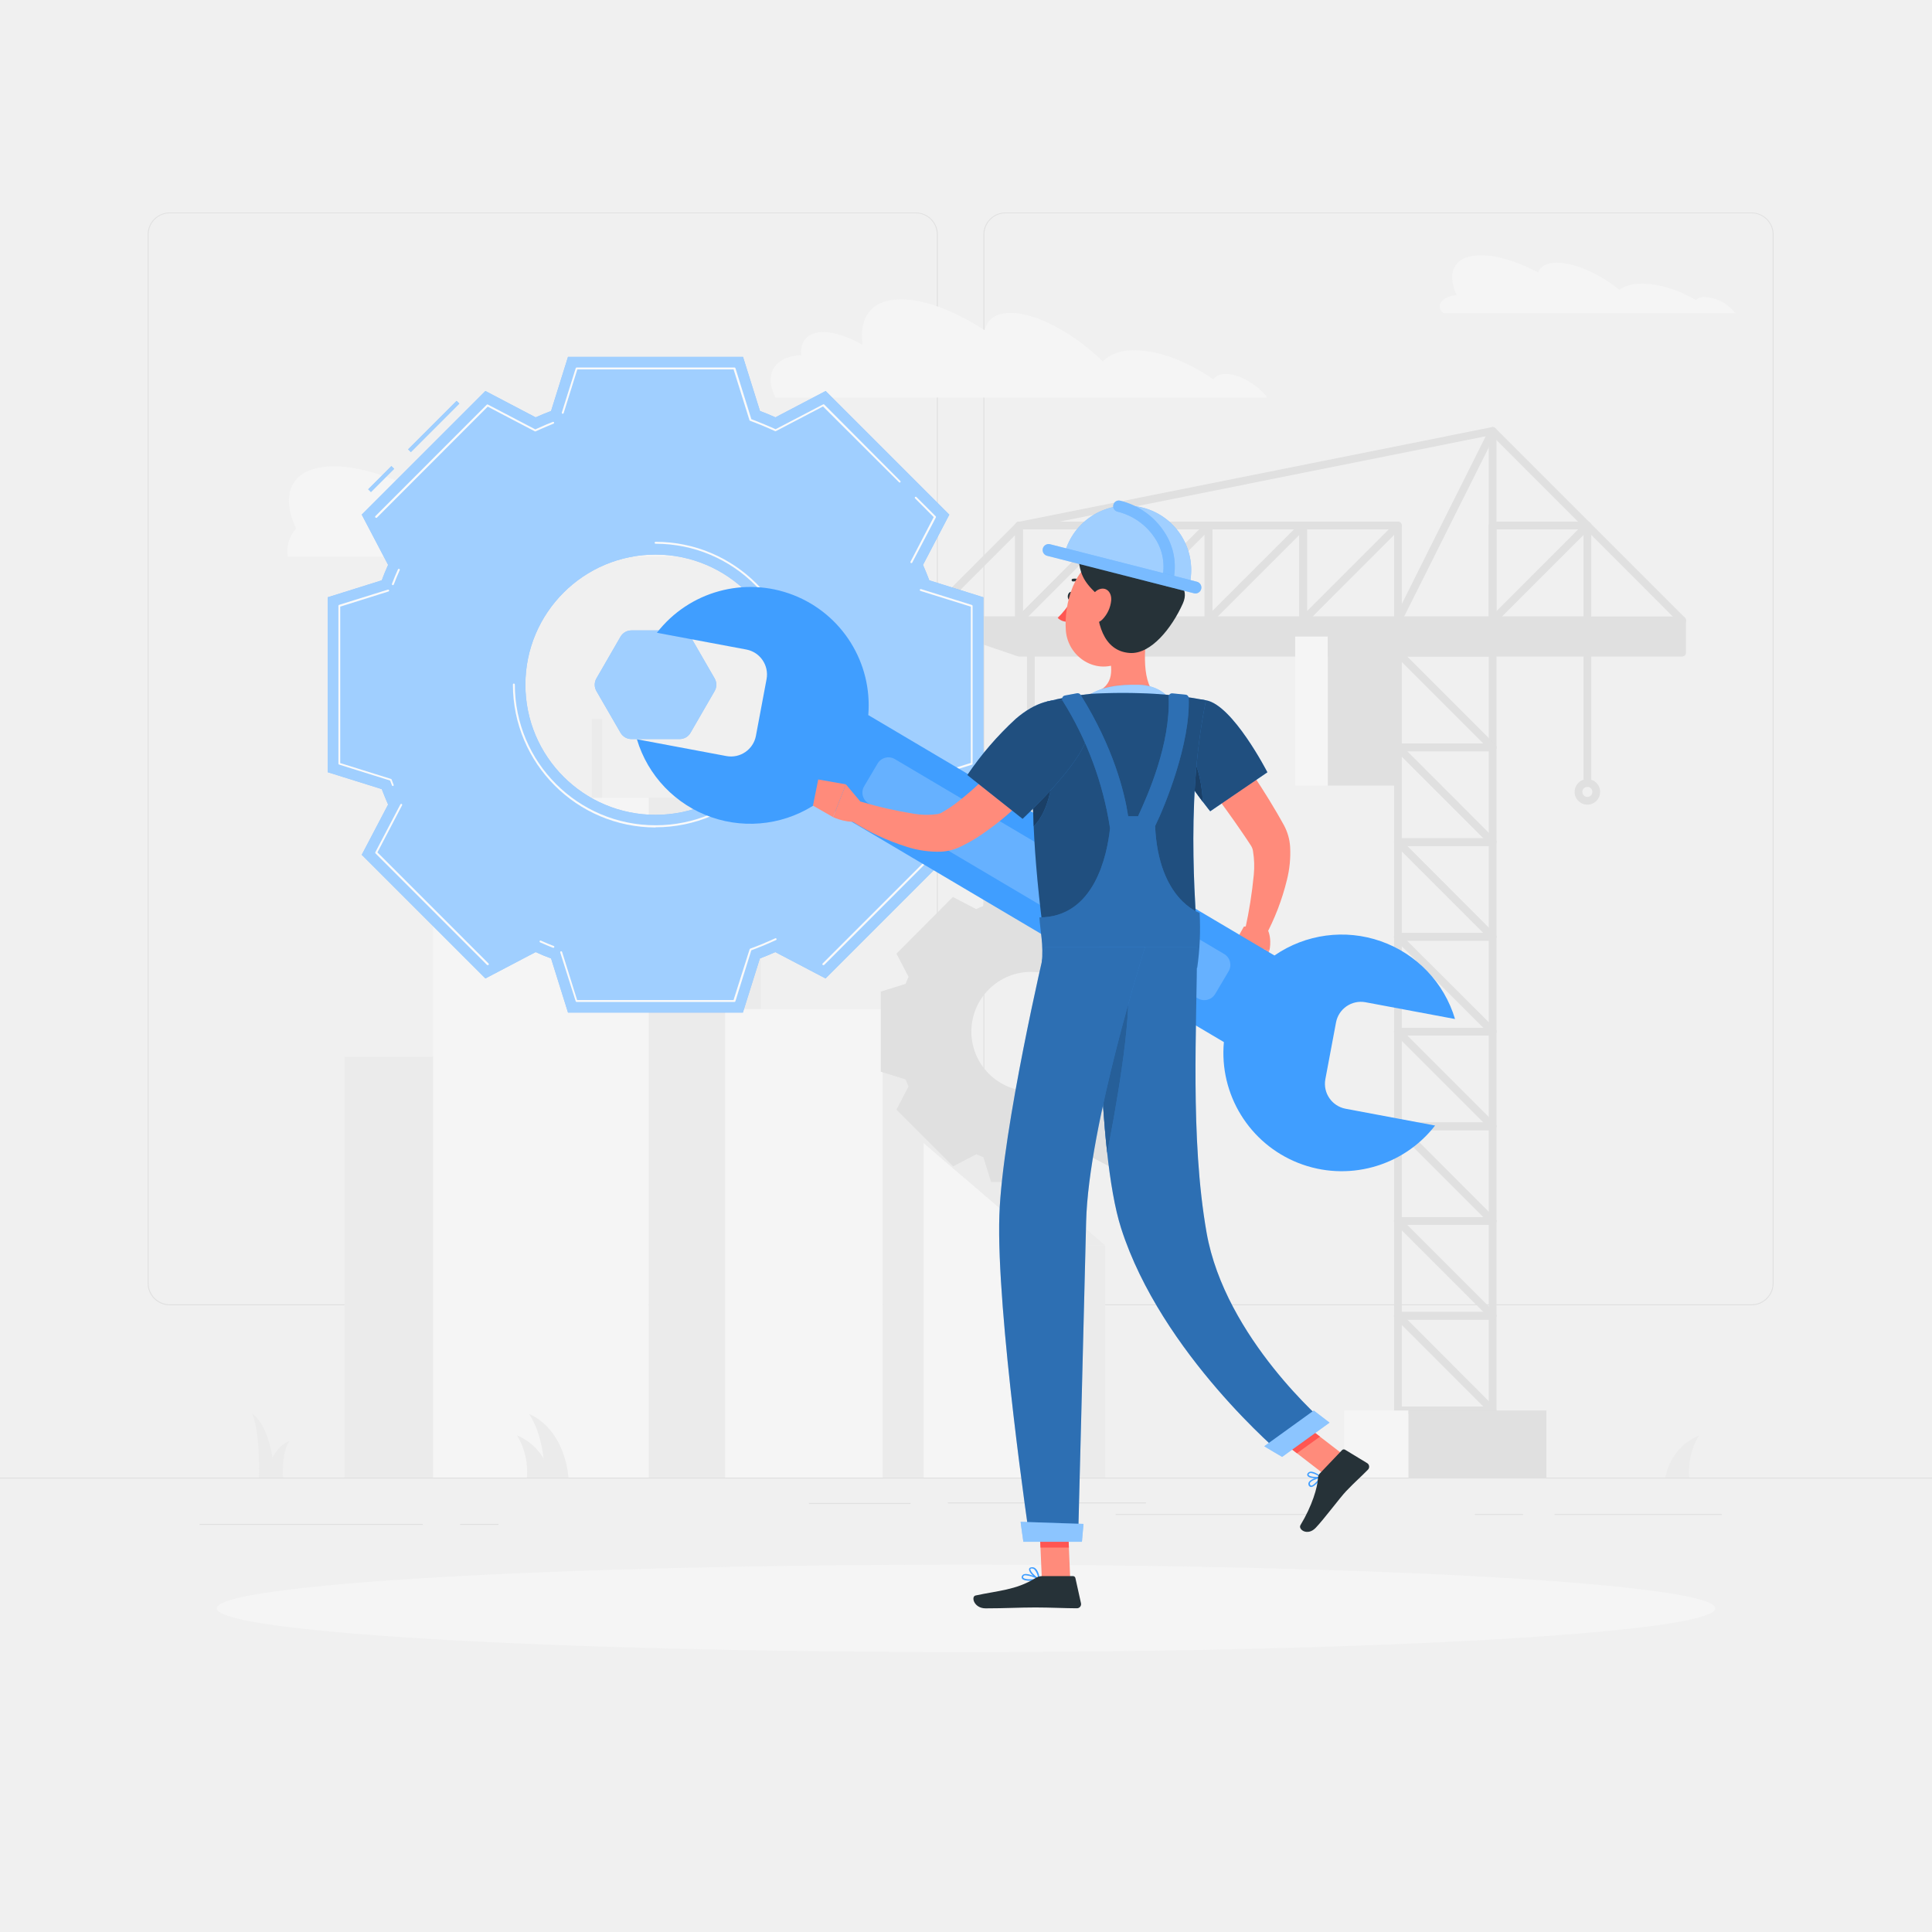
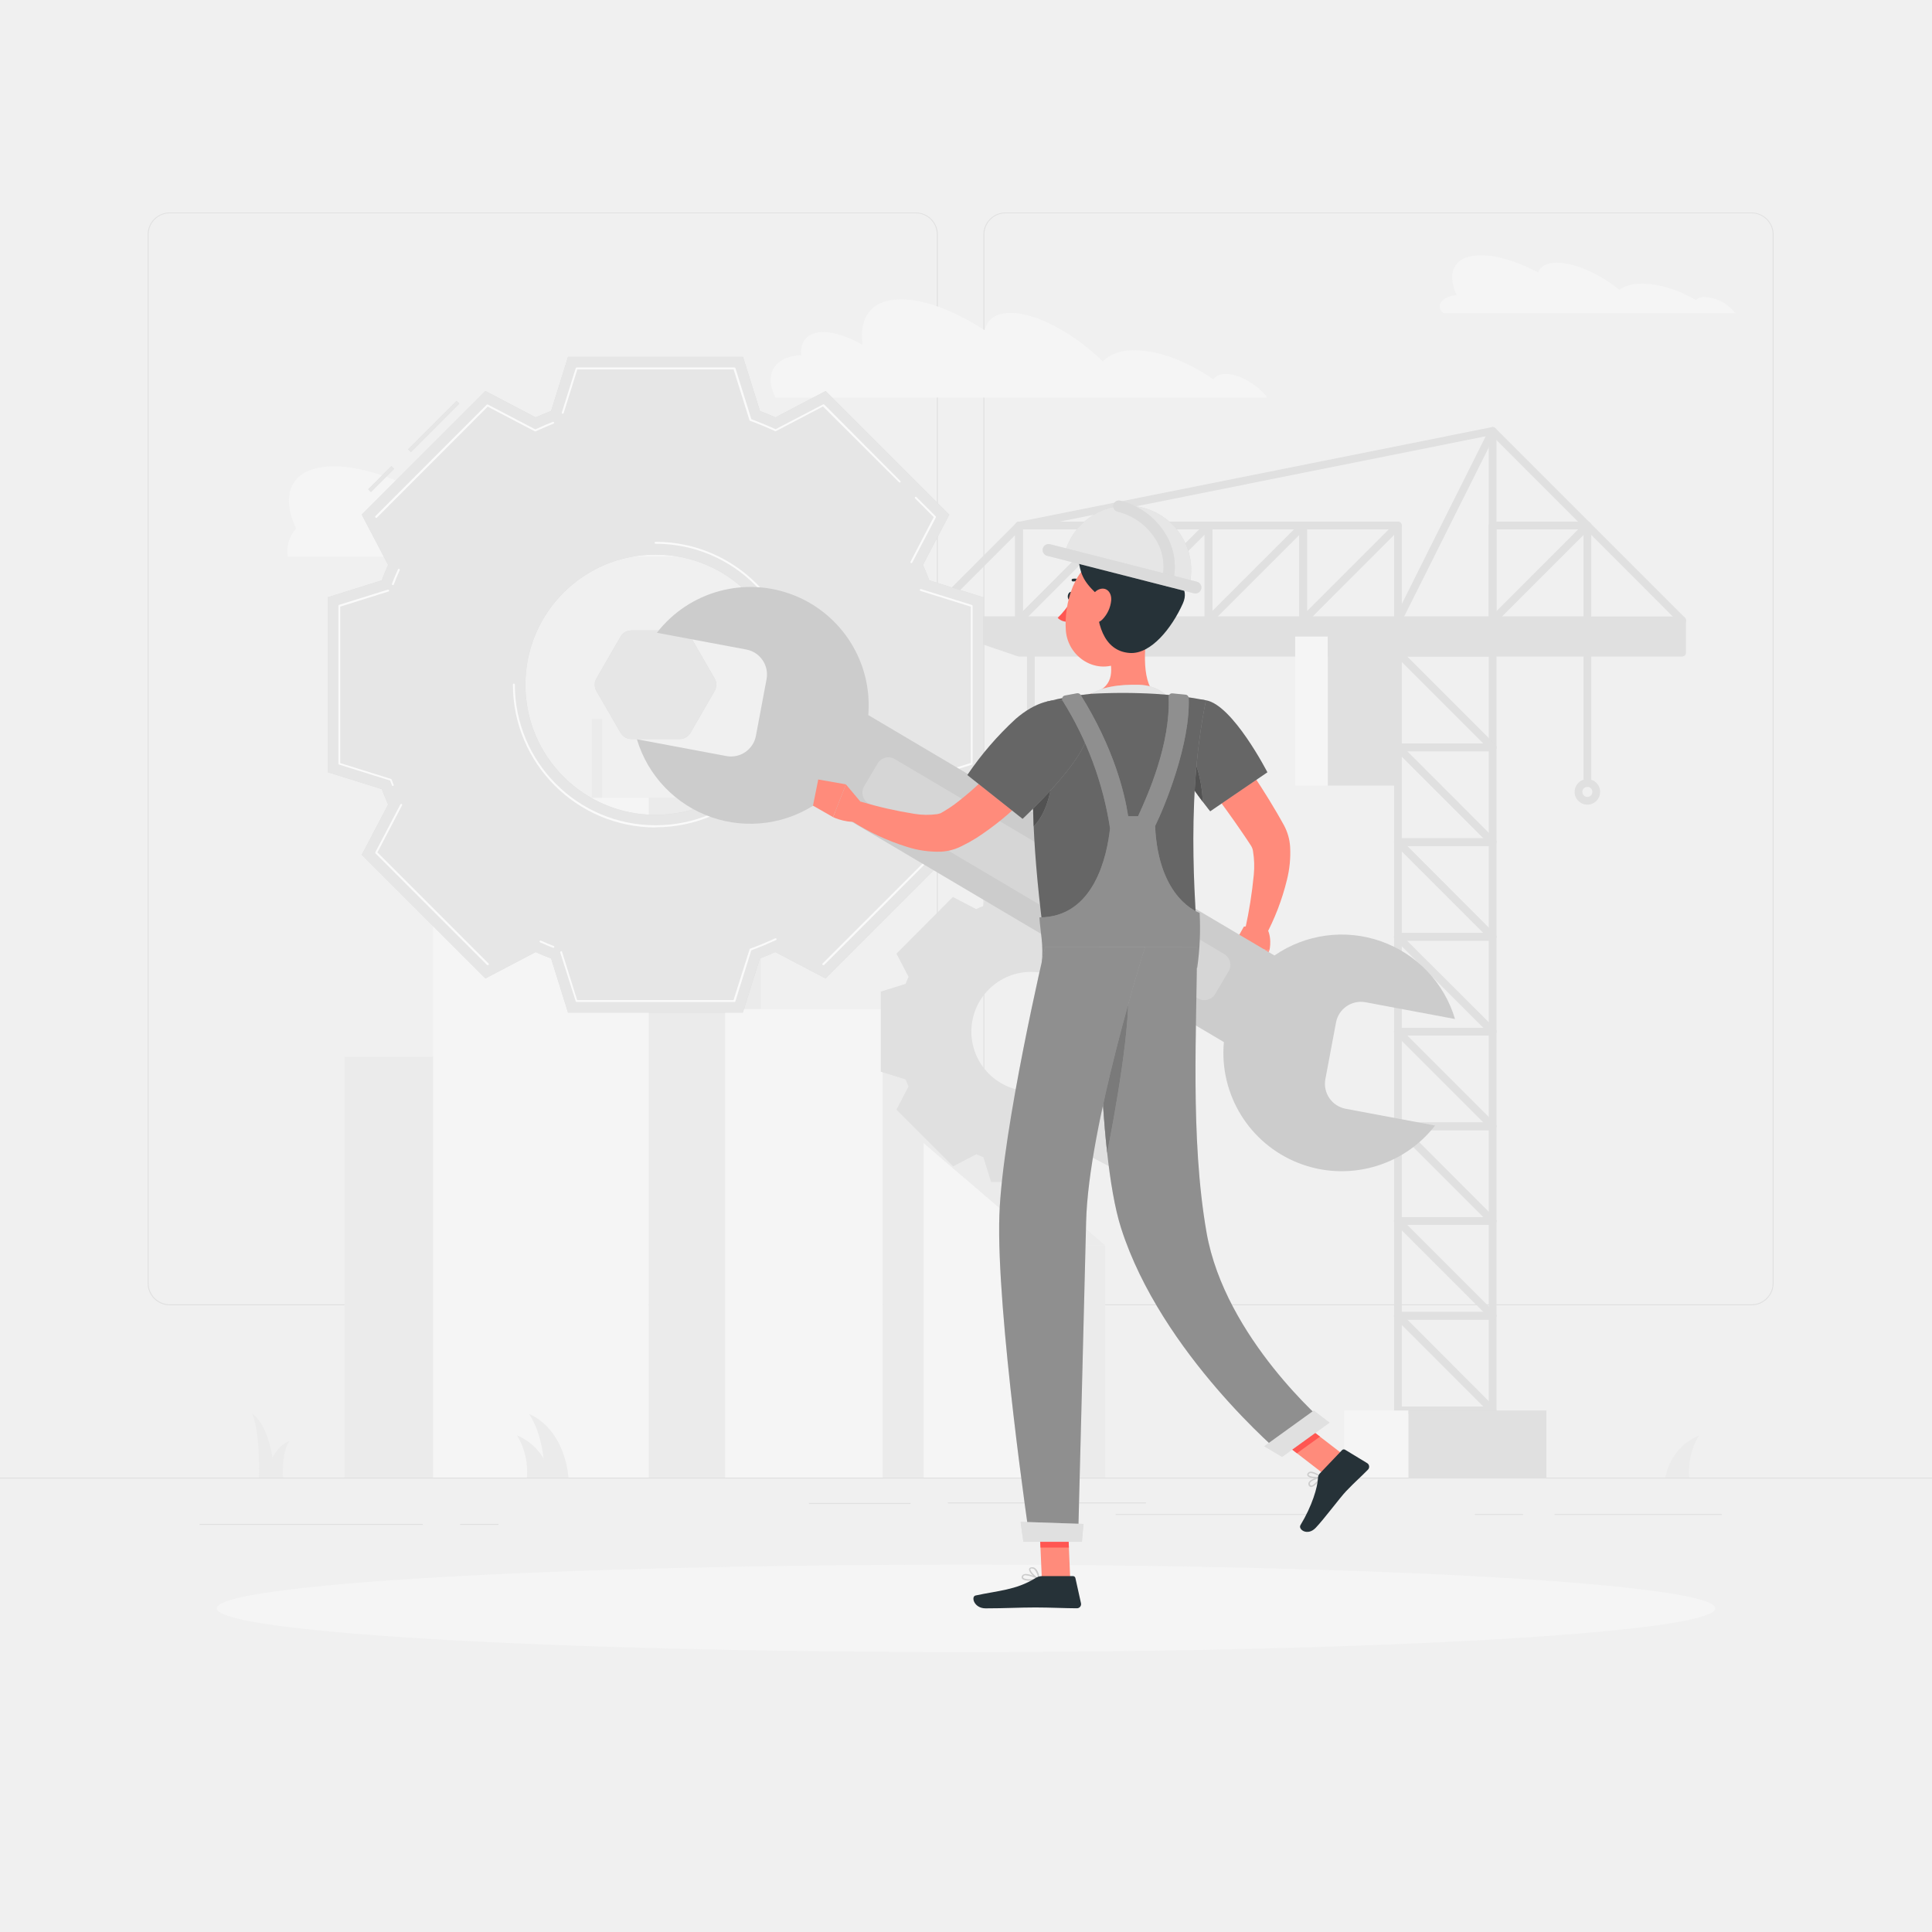
<svg xmlns="http://www.w3.org/2000/svg" viewBox="0 0 500 500">
-   <g id="freepik--background-complete--inject-1">
+   <g id="freepik--background-complete--inject-74">
    <rect y="382.4" width="500" height="0.25" style="fill:#e0e0e0" />
    <rect x="51.65" y="394.39" width="57.77" height="0.25" style="fill:#e0e0e0" />
    <rect x="209.34" y="388.96" width="26.32" height="0.25" style="fill:#e0e0e0" />
    <rect x="245.28" y="388.83" width="51.28" height="0.25" style="fill:#e0e0e0" />
    <rect x="381.68" y="391.83" width="12.49" height="0.25" style="fill:#e0e0e0" />
    <rect x="288.73" y="391.83" width="49.82" height="0.25" style="fill:#e0e0e0" />
    <rect x="119.1" y="394.39" width="9.9" height="0.25" style="fill:#e0e0e0" />
    <rect x="402.33" y="391.83" width="43.25" height="0.25" style="fill:#e0e0e0" />
    <path d="M237,337.8H43.91a5.71,5.71,0,0,1-5.7-5.71V60.66A5.71,5.71,0,0,1,43.91,55H237a5.71,5.71,0,0,1,5.71,5.71V332.09A5.71,5.71,0,0,1,237,337.8ZM43.91,55.2a5.46,5.46,0,0,0-5.45,5.46V332.09a5.46,5.46,0,0,0,5.45,5.46H237a5.47,5.47,0,0,0,5.46-5.46V60.66A5.47,5.47,0,0,0,237,55.2Z" style="fill:#e0e0e0" />
    <path d="M453.31,337.8H260.21a5.72,5.72,0,0,1-5.71-5.71V60.66A5.72,5.72,0,0,1,260.21,55h193.1A5.71,5.71,0,0,1,459,60.66V332.09A5.71,5.71,0,0,1,453.31,337.8ZM260.21,55.2a5.47,5.47,0,0,0-5.46,5.46V332.09a5.47,5.47,0,0,0,5.46,5.46h193.1a5.47,5.47,0,0,0,5.46-5.46V60.66a5.47,5.47,0,0,0-5.46-5.46Z" style="fill:#e0e0e0" />
    <path d="M76.62,136.81c-4.36-9.42-.9-16.12,9.75-16.12,6.69,0,15,2.64,23,6.93.92-2.45,3.48-3.91,7.61-3.91,7.27,0,17.3,4.53,25.16,10.93a14.53,14.53,0,0,1,8.19-2.44c7-.29,15.38,2.32,22.71,6.56a4.47,4.47,0,0,1,3.23-1.22c4-.16,9.43,2.47,12.13,5.87.17.22.31.42.46.63H74.5A8.5,8.5,0,0,1,76.62,136.81Z" style="fill:#f5f5f5" />
    <path d="M206.32,92a9.28,9.28,0,0,1,1.06-.06c-.33-3.68,1.58-6,5.65-6,2.94,0,6.54,1.23,10.22,3.31-1.05-7.14,2.31-11.79,9.94-11.79,6.15,0,13.93,3,21.62,8,.67-2.8,2.94-4.48,6.75-4.48,6.68,0,16.19,5.18,23.81,12.5,0,0,0,0,0,0a10.93,10.93,0,0,1,7.37-2.8c6.37-.33,14.27,2.65,21.28,7.51a3.47,3.47,0,0,1,2.9-1.4c3.48-.17,8.28,2.5,11.06,6.09H200.72C197.73,97.39,200.11,92.63,206.32,92Z" style="fill:#f5f5f5" />
    <path d="M377,76.41c-2.8-6-.57-10.35,6.26-10.35,4.29,0,9.61,1.69,14.79,4.45.58-1.57,2.23-2.52,4.88-2.52,4.67,0,11.1,2.92,16.14,7a9.35,9.35,0,0,1,5.26-1.56c4.46-.19,9.87,1.48,14.57,4.21a2.85,2.85,0,0,1,2.07-.79,10.74,10.74,0,0,1,7.79,3.77l.3.4H373.51C371.12,78.9,373.76,76.51,377,76.41Z" style="fill:#f5f5f5" />
    <rect x="89.15" y="273.52" width="34.06" height="108.88" style="fill:#ebebeb" />
    <rect x="112.07" y="235.63" width="55.85" height="146.77" transform="translate(280 618.03) rotate(180)" style="fill:#f5f5f5" />
    <rect x="167.93" y="235.63" width="28.99" height="146.77" style="fill:#ebebeb" />
    <rect x="119.59" y="221.04" width="48.34" height="14.59" transform="translate(287.52 456.67) rotate(180)" style="fill:#f5f5f5" />
    <rect x="119.59" y="232.35" width="48.34" height="3.28" transform="translate(287.52 467.98) rotate(180)" style="fill:#ebebeb" />
    <rect x="167.93" y="221.04" width="21.47" height="14.59" style="fill:#ebebeb" />
    <rect x="127.11" y="206.45" width="40.82" height="14.59" transform="translate(295.03 427.49) rotate(180)" style="fill:#f5f5f5" />
    <rect x="127.11" y="217.76" width="40.82" height="3.28" transform="translate(295.03 438.8) rotate(180)" style="fill:#ebebeb" />
    <rect x="167.93" y="206.45" width="13.96" height="14.59" style="fill:#ebebeb" />
    <rect x="153.14" y="186.07" width="2.71" height="20.39" style="fill:#ebebeb" />
    <rect x="187.66" y="261.15" width="40.79" height="121.25" transform="translate(416.11 643.55) rotate(180)" style="fill:#f5f5f5" />
    <rect x="228.45" y="261.15" width="21.17" height="121.25" style="fill:#ebebeb" />
    <polygon points="239.03 295.79 269.96 322.31 269.96 382.4 239.03 382.4 239.03 295.79" style="fill:#f5f5f5" />
    <rect x="269.97" y="322.3" width="16.05" height="60.09" style="fill:#ebebeb" />
    <polygon points="286.02 322.31 269.96 322.31 239.03 295.79 255.09 295.79 286.02 322.31" style="fill:#ebebeb" />
    <path d="M431,382.4a14.68,14.68,0,0,1,8.71-10.93,18.39,18.39,0,0,0-2.56,10.93Z" style="fill:#ebebeb" />
    <path d="M142.53,382.4a14.68,14.68,0,0,0-8.71-10.93,18.39,18.39,0,0,1,2.56,10.93Z" style="fill:#ebebeb" />
    <path d="M71.11,382.4s-.49-12.8-5.84-16.52C67.46,371.11,67,382.4,67,382.4Z" style="fill:#ebebeb" />
    <path d="M69.1,382.4s.49-7.35,5.84-9.48c-2.19,3-1.71,9.48-1.71,9.48Z" style="fill:#ebebeb" />
    <path d="M147.11,382.4s-.54-12.12-10.24-16.52c4.34,6.22,4.09,16.52,4.09,16.52Z" style="fill:#ebebeb" />
    <path d="M386.29,366H361.78a1,1,0,0,1-1-1V340.52a1,1,0,0,1,1-1h24.51a1,1,0,0,1,1,1V365A1,1,0,0,1,386.29,366Zm-23.51-2h22.51V341.52H362.78Z" style="fill:#e0e0e0" />
    <path d="M386.29,341.52H361.78a1,1,0,0,1-1-1V316a1,1,0,0,1,1-1h24.51a1,1,0,0,1,1,1v24.52A1,1,0,0,1,386.29,341.52Zm-23.51-2h22.51V317H362.78Z" style="fill:#e0e0e0" />
    <path d="M386.29,366a1,1,0,0,1-.7-.3l-24.52-24.51a1,1,0,1,1,1.42-1.42L387,364.33a1,1,0,0,1,0,1.41A1,1,0,0,1,386.29,366Z" style="fill:#e0e0e0" />
    <path d="M386.29,341.52a1,1,0,0,1-.7-.29l-24.52-24.52a1,1,0,0,1,0-1.41,1,1,0,0,1,1.42,0L387,339.81a1,1,0,0,1-.71,1.71Z" style="fill:#e0e0e0" />
    <path d="M386.29,317H361.78a1,1,0,0,1-1-1V291.49a1,1,0,0,1,1-1h24.51a1,1,0,0,1,1,1V316A1,1,0,0,1,386.29,317Zm-23.51-2h22.51V292.49H362.78Z" style="fill:#e0e0e0" />
    <path d="M386.29,292.49H361.78a1,1,0,0,1-1-1V267a1,1,0,0,1,1-1h24.51a1,1,0,0,1,1,1v24.52A1,1,0,0,1,386.29,292.49Zm-23.51-2h22.51V268H362.78Z" style="fill:#e0e0e0" />
    <path d="M386.29,317a1,1,0,0,1-.7-.29l-24.52-24.52a1,1,0,0,1,0-1.41,1,1,0,0,1,1.42,0L387,315.3a1,1,0,0,1,0,1.41A1,1,0,0,1,386.29,317Z" style="fill:#e0e0e0" />
    <path d="M386.29,292.49a1,1,0,0,1-.7-.3l-24.52-24.51a1,1,0,0,1,1.42-1.42L387,290.78a1,1,0,0,1,0,1.41A1,1,0,0,1,386.29,292.49Z" style="fill:#e0e0e0" />
    <path d="M386.29,268H361.78a1,1,0,0,1-1-1V242.45a1,1,0,0,1,1-1h24.51a1,1,0,0,1,1,1V267A1,1,0,0,1,386.29,268Zm-23.51-2h22.51V243.45H362.78Z" style="fill:#e0e0e0" />
    <path d="M386.29,243.45H361.78a1,1,0,0,1-1-1V217.94a1,1,0,0,1,1-1h24.51a1,1,0,0,1,1,1v24.51A1,1,0,0,1,386.29,243.45Zm-23.51-2h22.51V218.94H362.78Z" style="fill:#e0e0e0" />
    <path d="M386.29,268a1,1,0,0,1-.7-.29l-24.52-24.52a1,1,0,0,1,0-1.41,1,1,0,0,1,1.42,0L387,266.26a1,1,0,0,1-.71,1.71Z" style="fill:#e0e0e0" />
    <path d="M361.78,161.55H337.26a1,1,0,0,1-1-1V136a1,1,0,0,1,1-1h24.52a1,1,0,0,1,1,1v24.51A1,1,0,0,1,361.78,161.55Zm-23.52-2h22.52V137H338.26Z" style="fill:#e0e0e0" />
    <path d="M386.29,161.55H361.78a1,1,0,0,1,0-2h23.51v-48a1,1,0,1,1,2,0v49A1,1,0,0,1,386.29,161.55Z" style="fill:#e0e0e0" />
    <path d="M361.78,161.55a1,1,0,0,1-.9-1.45l24.52-49a1,1,0,0,1,1.34-.44,1,1,0,0,1,.45,1.34l-24.52,49A1,1,0,0,1,361.78,161.55Z" style="fill:#e0e0e0" />
    <path d="M337.26,161.55H312.75a1,1,0,0,1-1-1V136a1,1,0,0,1,1-1h24.51a1,1,0,0,1,1,1v24.51A1,1,0,0,1,337.26,161.55Zm-23.51-2h22.51V137H313.75Z" style="fill:#e0e0e0" />
    <path d="M337.26,161.55a1,1,0,0,1-.7-1.7l24.51-24.52a1,1,0,0,1,1.42,0,1,1,0,0,1,0,1.41L338,161.26A1,1,0,0,1,337.26,161.55Z" style="fill:#e0e0e0" />
    <path d="M410.81,161.55H386.29a1,1,0,0,1-1-1V136a1,1,0,0,1,1-1h24.52a1,1,0,0,1,1,1v24.51A1,1,0,0,1,410.81,161.55Zm-23.52-2h22.52V137H387.29Z" style="fill:#e0e0e0" />
    <path d="M386.29,161.55a1,1,0,0,1-.7-1.7l24.51-24.52a1,1,0,0,1,1.42,0,1,1,0,0,1,0,1.41L387,161.26A1,1,0,0,1,386.29,161.55Z" style="fill:#e0e0e0" />
    <path d="M239.2,161.55a1,1,0,0,1-.71-.29,1,1,0,0,1,0-1.41L263,135.33a.91.91,0,0,1,.51-.27L386.1,110.54a1,1,0,0,1,.9.27l49,49a1,1,0,1,1-1.41,1.41L386,112.61,264.21,137l-24.31,24.3A1,1,0,0,1,239.2,161.55Z" style="fill:#e0e0e0" />
    <path d="M312.75,161.55a1,1,0,0,1-.71-.29,1,1,0,0,1,0-1.41l24.52-24.52a1,1,0,0,1,1.41,1.41l-24.52,24.52A1,1,0,0,1,312.75,161.55Z" style="fill:#e0e0e0" />
    <path d="M312.75,161.55H288.23a1,1,0,0,1-1-1V136a1,1,0,0,1,1-1h24.52a1,1,0,0,1,1,1v24.51A1,1,0,0,1,312.75,161.55Zm-23.52-2h22.52V137H289.23Z" style="fill:#e0e0e0" />
    <path d="M288.23,161.55H263.71a1,1,0,0,1-1-1V136a1,1,0,0,1,1-1h24.52a1,1,0,0,1,1,1v24.51A1,1,0,0,1,288.23,161.55Zm-23.52-2h22.52V137H264.71Z" style="fill:#e0e0e0" />
    <path d="M288.23,161.55a1,1,0,0,1-.71-.29,1,1,0,0,1,0-1.41L312,135.33a1,1,0,0,1,1.41,1.41l-24.51,24.52A1,1,0,0,1,288.23,161.55Z" style="fill:#e0e0e0" />
    <path d="M263.71,161.55a1,1,0,0,1-.7-1.7l24.51-24.52a1,1,0,0,1,1.42,0,1,1,0,0,1,0,1.41l-24.52,24.52A1,1,0,0,1,263.71,161.55Z" style="fill:#e0e0e0" />
    <path d="M263.71,161.55H239.2a1,1,0,0,1,0-2h23.51V136a1,1,0,0,1,2,0v24.51A1,1,0,0,1,263.71,161.55Z" style="fill:#e0e0e0" />
    <path d="M386.29,243.45a1,1,0,0,1-.7-.29l-24.52-24.51a1,1,0,1,1,1.42-1.42L387,241.75a1,1,0,0,1,0,1.41A1,1,0,0,1,386.29,243.45Z" style="fill:#e0e0e0" />
    <path d="M386.29,218.94H361.78a1,1,0,0,1-1-1V193.42a1,1,0,0,1,1-1h24.51a1,1,0,0,1,1,1v24.52A1,1,0,0,1,386.29,218.94Zm-23.51-2h22.51V194.42H362.78Z" style="fill:#e0e0e0" />
    <path d="M386.29,194.42H361.78a1,1,0,0,1-1-1V168.91a1,1,0,0,1,1-1h24.51a1,1,0,0,1,1,1v24.51A1,1,0,0,1,386.29,194.42Zm-23.51-2h22.51V169.91H362.78Z" style="fill:#e0e0e0" />
    <path d="M386.29,218.94a1,1,0,0,1-.7-.29l-24.52-24.52a1,1,0,1,1,1.42-1.42L387,217.23a1,1,0,0,1-.71,1.71Z" style="fill:#e0e0e0" />
    <path d="M386.29,194.42a1,1,0,0,1-.7-.29l-24.52-24.52a1,1,0,0,1,0-1.41,1,1,0,0,1,1.42,0L387,192.71a1,1,0,0,1-.71,1.71Z" style="fill:#e0e0e0" />
    <polygon points="435.33 160.55 239.2 160.55 263.71 168.91 435.33 168.91 435.33 160.55" style="fill:#e0e0e0" />
    <path d="M435.33,169.91H263.71a.91.91,0,0,1-.32-.06l-24.52-8.35a1,1,0,0,1,.33-1.95H435.33a1,1,0,0,1,1,1v8.36A1,1,0,0,1,435.33,169.91Zm-171.45-2H434.33v-6.36H245.23Z" style="fill:#e0e0e0" />
    <rect x="343.63" y="164.73" width="18.15" height="38.57" transform="translate(705.41 368.03) rotate(180)" style="fill:#e0e0e0" />
    <rect x="335.18" y="164.73" width="8.44" height="38.57" style="fill:#f5f5f5" />
    <rect x="364.48" y="365.04" width="35.74" height="17.36" transform="translate(764.7 747.43) rotate(180)" style="fill:#e0e0e0" />
    <rect x="347.85" y="365.04" width="16.63" height="17.36" style="fill:#f5f5f5" />
    <path d="M410.81,203.64a1,1,0,0,1-1-1V164.73a1,1,0,1,1,2,0v37.91A1,1,0,0,1,410.81,203.64Z" style="fill:#e0e0e0" />
    <path d="M410.81,208.24a3.3,3.3,0,1,1,3.3-3.3A3.3,3.3,0,0,1,410.81,208.24Zm0-4.6a1.3,1.3,0,1,0,1.3,1.3A1.3,1.3,0,0,0,410.81,203.64Z" style="fill:#e0e0e0" />
    <path d="M266.79,223.54a1,1,0,0,1-1-1V164.73a1,1,0,1,1,2,0v57.81A1,1,0,0,1,266.79,223.54Z" style="fill:#e0e0e0" />
    <path d="M276.18,229.53a1,1,0,0,1-1-.83c-.74-1.16-7.25-5-8.44-5.16-1.12.15-7.63,4-8.37,5.16a1,1,0,0,1-2-.17c0-2.25,9.07-7,10.38-7s10.39,4.74,10.39,7A1,1,0,0,1,276.18,229.53Z" style="fill:#e0e0e0" />
    <path d="M287,301.81l14.67-14.67-3.13-6h0c.27-.6.52-1.2.75-1.82h0l6.43-2V256.6l-6.43-2h0c-.24-.61-.48-1.22-.75-1.82l3.12-6L287,232.14l-6,3.12h0c-.6-.27-1.2-.52-1.81-.75l-2-6.43H256.42l-2,6.43c-.61.23-1.21.48-1.81.75h0l-6-3.12L232,246.8l3.13,6c-.28.6-.52,1.21-.76,1.82l-6.43,2v20.74l6.43,2h0c.24.62.48,1.22.75,1.82h0l-3.12,6,14.67,14.67,6-3.13c.6.27,1.21.52,1.82.75h0l2,6.43h20.75l2-6.43c.61-.23,1.21-.48,1.81-.75Zm-9.25-23.93a15.44,15.44,0,1,1,0-21.83A15.42,15.42,0,0,1,277.71,277.88Z" style="fill:#e0e0e0" />
  </g>
-   <g id="freepik--Shadow--inject-1">
+   <g id="freepik--Shadow--inject-74">
    <ellipse cx="250" cy="416.24" rx="193.89" ry="11.32" style="fill:#f5f5f5" />
  </g>
-   <g id="freepik--Gear--inject-1">
-     <path d="M175.89,163.15H163.41a3.27,3.27,0,0,0-2.82,1.62l-6.24,10.81a3.27,3.27,0,0,0,0,3.26l6.24,10.8a3.25,3.25,0,0,0,2.82,1.63h12.48a3.25,3.25,0,0,0,2.82-1.63l6.24-10.8a3.27,3.27,0,0,0,0-3.26l-6.24-10.81A3.27,3.27,0,0,0,175.89,163.15Z" style="fill:#409EFF" />
+   <g id="freepik--Gear--inject-74">
+     <path d="M175.89,163.15H163.41a3.27,3.27,0,0,0-2.82,1.62l-6.24,10.81a3.27,3.27,0,0,0,0,3.26l6.24,10.8a3.25,3.25,0,0,0,2.82,1.63h12.48a3.25,3.25,0,0,0,2.82-1.63l6.24-10.8a3.27,3.27,0,0,0,0-3.26l-6.24-10.81A3.27,3.27,0,0,0,175.89,163.15Z" style="fill:#CCCCCC" />
    <path d="M175.89,163.15H163.41a3.27,3.27,0,0,0-2.82,1.62l-6.24,10.81a3.27,3.27,0,0,0,0,3.26l6.24,10.8a3.25,3.25,0,0,0,2.82,1.63h12.48a3.25,3.25,0,0,0,2.82-1.63l6.24-10.8a3.27,3.27,0,0,0,0-3.26l-6.24-10.81A3.27,3.27,0,0,0,175.89,163.15Z" style="fill:#fff;opacity:0.5" />
-     <path d="M96,127.33l-.71-.71,6-6,.71.71ZM106.33,117l-.71-.71,12.54-12.54.71.7Z" style="fill:#409EFF" />
+     <path d="M96,127.33l-.71-.71,6-6,.71.71ZM106.33,117l-.71-.71,12.54-12.54.71.7Z" style="fill:#CCCCCC" />
    <path d="M96,127.33l-.71-.71,6-6,.71.71ZM106.33,117l-.71-.71,12.54-12.54.71.7Z" style="fill:#fff;opacity:0.5" />
-     <path d="M254.5,199.84V154.58l-14-4.39h0c-.5-1.34-1.05-2.66-1.63-4h0l6.81-13-32-32-13,6.82h0c-1.31-.59-2.62-1.14-4-1.65l-4.39-14H147l-4.38,14h0c-1.35.51-2.66,1.06-4,1.65l-13-6.82-32,32,6.82,13c-.59,1.31-1.14,2.62-1.64,4h0l-14,4.39v45.26l14,4.38c.51,1.34,1.06,2.66,1.64,4l-6.82,13,32,32,13-6.82h0c1.3.59,2.61,1.14,4,1.65h0l4.38,14h45.26l4.39-14c1.34-.51,2.65-1.06,4-1.65h0l13,6.82,32-32-6.82-13c.58-1.3,1.14-2.62,1.64-4ZM203.33,177.2a33.68,33.68,0,1,1-33.68-33.68A33.69,33.69,0,0,1,203.33,177.2Z" style="fill:#409EFF" />
+     <path d="M254.5,199.84V154.58l-14-4.39h0c-.5-1.34-1.05-2.66-1.63-4h0l6.81-13-32-32-13,6.82h0c-1.31-.59-2.62-1.14-4-1.65l-4.39-14H147l-4.38,14h0c-1.35.51-2.66,1.06-4,1.65l-13-6.82-32,32,6.82,13c-.59,1.31-1.14,2.62-1.64,4h0l-14,4.39v45.26l14,4.38c.51,1.34,1.06,2.66,1.64,4l-6.82,13,32,32,13-6.82h0c1.3.59,2.61,1.14,4,1.65h0l4.38,14h45.26l4.39-14c1.34-.51,2.65-1.06,4-1.65h0l13,6.82,32-32-6.82-13c.58-1.3,1.14-2.62,1.64-4ZM203.33,177.2a33.68,33.68,0,1,1-33.68-33.68A33.69,33.69,0,0,1,203.33,177.2Z" style="fill:#CCCCCC" />
    <path d="M254.5,199.84V154.58l-14-4.39h0c-.5-1.34-1.05-2.66-1.63-4h0l6.81-13-32-32-13,6.82h0c-1.31-.59-2.62-1.14-4-1.65l-4.39-14H147l-4.38,14h0c-1.35.51-2.66,1.06-4,1.65l-13-6.82-32,32,6.82,13c-.59,1.31-1.14,2.62-1.64,4h0l-14,4.39v45.26l14,4.38c.51,1.34,1.06,2.66,1.64,4l-6.82,13,32,32,13-6.82h0c1.3.59,2.61,1.14,4,1.65h0l4.38,14h45.26l4.39-14c1.34-.51,2.65-1.06,4-1.65h0l13,6.82,32-32-6.82-13c.58-1.3,1.14-2.62,1.64-4ZM203.33,177.2a33.68,33.68,0,1,1-33.68-33.68A33.69,33.69,0,0,1,203.33,177.2Z" style="fill:#fff;opacity:0.5" />
    <path d="M190.08,259.31H149.23a.25.25,0,0,1-.24-.18l-4-12.62a.25.25,0,0,1,.48-.15l3.89,12.45h40.48L194,245.67a.26.26,0,0,1,.15-.16l1.37-.51c1.16-.44,2.39-.95,3.78-1.57l1.33-.6a.25.25,0,0,1,.2.46l-1.33.59c-1.39.63-2.64,1.14-3.8,1.58l-1.26.48-4.12,13.19A.26.26,0,0,1,190.08,259.31Zm23-9.53a.29.29,0,0,1-.18-.07.25.25,0,0,1,0-.36l28.76-28.75-6.39-12.2a.24.24,0,0,1,0-.22l.6-1.33c.6-1.35,1.11-2.59,1.56-3.77l.51-1.37a.26.26,0,0,1,.16-.15l13.15-4.11V157l-13-4.06a.25.25,0,1,1,.15-.47l13.14,4.1a.26.26,0,0,1,.17.24v40.85a.25.25,0,0,1-.17.24L238.37,202l-.47,1.26c-.45,1.19-1,2.43-1.58,3.8l-.54,1.22,6.41,12.25a.24.24,0,0,1,0,.29l-28.88,28.89A.31.31,0,0,1,213.09,249.78Zm-86.87,0a.29.29,0,0,1-.18-.07L97.15,220.82a.26.26,0,0,1,0-.29l6.47-12.36a.26.26,0,0,1,.34-.11.25.25,0,0,1,.1.34l-6.38,12.2,28.75,28.75a.25.25,0,0,1,0,.36A.28.28,0,0,1,126.22,249.78Zm17-4.49-.09,0c-1-.39-2.09-.85-3.3-1.39a.25.25,0,1,1,.2-.45c1.2.53,2.27,1,3.28,1.37a.25.25,0,0,1,.14.33A.24.24,0,0,1,143.19,245.29Zm26.46-31.14a37,37,0,0,1-36.93-37,.25.25,0,0,1,.5,0,36.43,36.43,0,1,0,36.43-36.43.25.25,0,0,1,0-.5,36.94,36.94,0,0,1,0,73.88Zm-68-10.73a.27.27,0,0,1-.24-.17l-.47-1.25-13.21-4.13a.25.25,0,0,1-.17-.24V156.78a.26.26,0,0,1,.17-.24l12.63-3.94a.26.26,0,0,1,.32.16.27.27,0,0,1-.17.32L88.05,157v40.48l13.15,4.11a.23.23,0,0,1,.15.15l.52,1.37a.25.25,0,0,1-.14.32Zm0-52h-.09a.26.26,0,0,1-.14-.33c.48-1.28,1-2.5,1.55-3.74a.25.25,0,0,1,.33-.12.25.25,0,0,1,.13.33c-.56,1.22-1.06,2.44-1.54,3.71A.26.26,0,0,1,101.65,151.45Zm134.19-5.71-.12,0a.25.25,0,0,1-.1-.34l6-11.55L236.84,129a.25.25,0,1,1,.35-.35l5,5a.24.24,0,0,1,0,.29l-6.13,11.71A.25.25,0,0,1,235.84,145.74ZM97.33,134a.26.26,0,0,1-.18-.07.26.26,0,0,1,0-.35L126,104.71a.23.23,0,0,1,.29,0l12.25,6.41,1.22-.54c1.18-.53,2.26-1,3.3-1.39a.25.25,0,0,1,.33.14.25.25,0,0,1-.15.32c-1,.41-2.1.86-3.27,1.38l-1.33.6a.28.28,0,0,1-.22,0l-12.2-6.39L97.51,134A.24.24,0,0,1,97.33,134Zm135.52-9.12a.26.26,0,0,1-.18-.07L213,105.19l-12.2,6.39a.22.22,0,0,1-.21,0l-1.33-.6c-1.37-.61-2.61-1.12-3.78-1.57l-1.37-.51a.26.26,0,0,1-.15-.16l-4.11-13.14H149.41l-3.54,11.31a.24.24,0,0,1-.31.16.25.25,0,0,1-.16-.31L149,95.28a.25.25,0,0,1,.24-.17h40.85a.26.26,0,0,1,.24.17l4.12,13.2,1.26.48c1.18.44,2.42,1,3.8,1.58l1.22.54L213,104.67a.24.24,0,0,1,.29,0L233,124.47a.25.25,0,0,1,0,.36A.26.26,0,0,1,232.85,124.9Z" style="fill:#fafafa" />
  </g>
-   <g id="freepik--Character--inject-1">
+   <g id="freepik--Character--inject-74">
    <path d="M313.34,185.39c3.13,4,6.06,8,8.92,12.13s5.58,8.35,8.15,12.75c.65,1.09,1.27,2.23,1.9,3.35a13.49,13.49,0,0,1,1.57,5.49,28.65,28.65,0,0,1-.84,8.67,61.61,61.61,0,0,1-5.62,14.61l-5.15-2a115.55,115.55,0,0,0,2.21-14,23.47,23.47,0,0,0-.2-6.1,3.71,3.71,0,0,0-.61-1.56c-.66-1-1.3-2-2-3-2.71-4-5.58-7.91-8.47-11.84l-8.69-11.78Z" style="fill:#ff8b7b" />
    <path d="M321.91,239.81l-2.66,4.76,9.28,1.37s1-4-1.33-6.76Z" style="fill:#ff8b7b" />
    <polygon points="317.85 250.9 325.58 251.68 328.53 245.94 319.25 244.57 317.85 250.9" style="fill:#ff8b7b" />
-     <path d="M343,279.3l2.76-14.69a6.55,6.55,0,0,1,7.63-5.23l23.17,4.34a30.62,30.62,0,0,0-46.73-16.44L224.71,185.06A30.62,30.62,0,0,0,170,163.76l23.17,4.34a6.57,6.57,0,0,1,5.22,7.64l-2.76,14.7a6.56,6.56,0,0,1-7.63,5.23l-23.17-4.35a30.62,30.62,0,0,0,47,16.27l104.91,62.1a30.62,30.62,0,0,0,54.66,21.6l-23.17-4.35A6.57,6.57,0,0,1,343,279.3Z" style="fill:#409EFF" />
-     <rect x="218.02" y="220.75" width="105.56" height="13.34" rx="3.26" transform="translate(153.6 -106.22) rotate(30.62)" style="fill:#409EFF" />
+     <path d="M343,279.3l2.76-14.69a6.55,6.55,0,0,1,7.63-5.23l23.17,4.34a30.62,30.62,0,0,0-46.73-16.44L224.71,185.06A30.62,30.62,0,0,0,170,163.76l23.17,4.34a6.57,6.57,0,0,1,5.22,7.64l-2.76,14.7a6.56,6.56,0,0,1-7.63,5.23l-23.17-4.35a30.62,30.62,0,0,0,47,16.27l104.91,62.1a30.62,30.62,0,0,0,54.66,21.6l-23.17-4.35A6.57,6.57,0,0,1,343,279.3Z" style="fill:#CCCCCC" />
+     <rect x="218.02" y="220.75" width="105.56" height="13.34" rx="3.26" transform="translate(153.6 -106.22) rotate(30.62)" style="fill:#CCCCCC" />
    <rect x="218.02" y="220.75" width="105.56" height="13.34" rx="3.26" transform="translate(153.6 -106.22) rotate(30.62)" style="fill:#fff;opacity:0.2" />
    <path d="M277.74,154.31c-.1.59-.48,1-.86,1s-.62-.59-.53-1.17.48-1,.86-.95S277.83,153.73,277.74,154.31Z" style="fill:#263238" />
    <path d="M277.31,155.33a21.22,21.22,0,0,1-3.58,4.57,3.44,3.44,0,0,0,2.72,1Z" style="fill:#ff5652" />
    <path d="M280.37,151.4a.33.33,0,0,1-.24-.1,2.75,2.75,0,0,0-2.37-.83.35.35,0,0,1-.42-.27.34.34,0,0,1,.27-.41,3.43,3.43,0,0,1,3,1,.37.37,0,0,1,0,.5A.39.39,0,0,1,280.37,151.4Z" style="fill:#263238" />
    <path d="M297.27,160.76c-1,5.38-2.1,15.23,1.66,18.81,0,0-1.47,5.45-11.46,5.45-11,0-5.25-5.45-5.25-5.45,6-1.43,5.84-5.88,4.8-10Z" style="fill:#ff8b7b" />
-     <path d="M304,183.61a1.93,1.93,0,0,1-.27-.58c-.84-3.19-4.37-5.68-8.95-5.81-4.83-.12-10.28.46-13.5,3.12-1.42,1.17.15,2.88.15,2.88Z" style="fill:#409EFF" />
+     <path d="M304,183.61a1.93,1.93,0,0,1-.27-.58c-.84-3.19-4.37-5.68-8.95-5.81-4.83-.12-10.28.46-13.5,3.12-1.42,1.17.15,2.88.15,2.88Z" style="fill:#CCCCCC" />
    <path d="M304,183.61a1.93,1.93,0,0,1-.27-.58c-.84-3.19-4.37-5.68-8.95-5.81-4.83-.12-10.28.46-13.5,3.12-1.42,1.17.15,2.88.15,2.88Z" style="fill:#fff;opacity:0.5" />
-     <path d="M339.31,384.83h-.07a.71.71,0,0,1-.6-.57.82.82,0,0,1,.09-.68c.56-.95,3-1.45,3.07-1.47a.18.18,0,0,1,.18.07.19.19,0,0,1,0,.19C341.61,383,340.24,384.83,339.31,384.83Zm2.15-2.29c-.8.21-2.1.64-2.43,1.21a.42.42,0,0,0,0,.39c.09.31.25.33.29.34C339.77,384.54,340.83,383.46,341.46,382.54Z" style="fill:#409EFF" />
-     <path d="M340.64,382.58c-.91,0-1.93-.17-2.24-.61a.58.58,0,0,1,.06-.72,1,1,0,0,1,.67-.38c1.1-.12,2.75,1.21,2.82,1.27a.17.17,0,0,1-.06.3A4.63,4.63,0,0,1,340.64,382.58Zm-1.34-1.37h-.13a.57.57,0,0,0-.43.24c-.14.18-.08.27-.05.3.28.41,1.81.57,2.74.42A4.63,4.63,0,0,0,339.3,381.21Z" style="fill:#409EFF" />
-     <path d="M266.68,409.11c-.94,0-1.85-.13-2.16-.55a.66.66,0,0,1,0-.76.89.89,0,0,1,.56-.41c1.22-.33,3.79,1.13,3.9,1.2a.17.17,0,0,1,.08.18.18.18,0,0,1-.14.14A13.29,13.29,0,0,1,266.68,409.11Zm-1.17-1.42a1.15,1.15,0,0,0-.33,0,.51.51,0,0,0-.34.24c-.13.22-.08.33,0,.39.34.47,2.2.48,3.57.29A7.87,7.87,0,0,0,265.51,407.69Z" style="fill:#409EFF" />
-     <path d="M268.9,408.91h-.07c-.89-.4-2.65-2-2.51-2.82,0-.2.17-.44.65-.49a1.3,1.3,0,0,1,1,.3c.94.77,1.13,2.75,1.14,2.83a.17.17,0,0,1-.07.16A.19.19,0,0,1,268.9,408.91Zm-1.79-3H267c-.31,0-.33.15-.34.19-.08.5,1.12,1.75,2,2.29a4.08,4.08,0,0,0-1-2.26A.92.92,0,0,0,267.11,405.93Z" style="fill:#409EFF" />
+     <path d="M339.31,384.83h-.07a.71.71,0,0,1-.6-.57.82.82,0,0,1,.09-.68c.56-.95,3-1.45,3.07-1.47a.18.18,0,0,1,.18.07.19.19,0,0,1,0,.19C341.61,383,340.24,384.83,339.31,384.83Zm2.15-2.29c-.8.21-2.1.64-2.43,1.21a.42.42,0,0,0,0,.39c.09.31.25.33.29.34C339.77,384.54,340.83,383.46,341.46,382.54Z" style="fill:#CCCCCC" />
+     <path d="M340.64,382.58c-.91,0-1.93-.17-2.24-.61a.58.58,0,0,1,.06-.72,1,1,0,0,1,.67-.38c1.1-.12,2.75,1.21,2.82,1.27a.17.17,0,0,1-.06.3A4.63,4.63,0,0,1,340.64,382.58Zm-1.34-1.37h-.13a.57.57,0,0,0-.43.24c-.14.18-.08.27-.05.3.28.41,1.81.57,2.74.42A4.63,4.63,0,0,0,339.3,381.21Z" style="fill:#CCCCCC" />
+     <path d="M266.68,409.11c-.94,0-1.85-.13-2.16-.55a.66.66,0,0,1,0-.76.89.89,0,0,1,.56-.41c1.22-.33,3.79,1.13,3.9,1.2a.17.17,0,0,1,.08.18.18.18,0,0,1-.14.14A13.29,13.29,0,0,1,266.68,409.11Zm-1.17-1.42a1.15,1.15,0,0,0-.33,0,.51.51,0,0,0-.34.24c-.13.22-.08.33,0,.39.34.47,2.2.48,3.57.29A7.87,7.87,0,0,0,265.51,407.69Z" style="fill:#CCCCCC" />
+     <path d="M268.9,408.91h-.07c-.89-.4-2.65-2-2.51-2.82,0-.2.17-.44.65-.49a1.3,1.3,0,0,1,1,.3c.94.77,1.13,2.75,1.14,2.83a.17.17,0,0,1-.07.16A.19.19,0,0,1,268.9,408.91Zm-1.79-3H267c-.31,0-.33.15-.34.19-.08.5,1.12,1.75,2,2.29a4.08,4.08,0,0,0-1-2.26A.92.92,0,0,0,267.11,405.93Z" style="fill:#CCCCCC" />
    <polygon points="276.98 408.74 269.63 408.74 268.9 391.73 276.25 391.73 276.98 408.74" style="fill:#ff8b7b" />
    <polygon points="348.41 377.05 342.45 381.35 328.39 370.51 334.35 366.22 348.41 377.05" style="fill:#ff8b7b" />
    <path d="M341.6,381.29l5.72-6a.63.63,0,0,1,.79-.1l5.72,3.47a1.09,1.09,0,0,1,.2,1.68c-2,2.05-3.13,2.94-5.64,5.56-1.55,1.61-5.75,7.27-7.89,9.5s-4.61.4-3.94-.7c3-4.94,4.46-9.84,4.54-12.28A1.81,1.81,0,0,1,341.6,381.29Z" style="fill:#263238" />
    <path d="M269.68,407.89h8a.64.64,0,0,1,.63.5l1.45,6.53a1.07,1.07,0,0,1-1.06,1.3c-2.89,0-7.07-.21-10.71-.21-4.26,0-7.93.23-12.92.23-3,0-3.85-3.05-2.59-3.33,5.75-1.25,10.44-1.39,15.41-4.45A3.41,3.41,0,0,1,269.68,407.89Z" style="fill:#263238" />
-     <path d="M303.06,195.08c1,1.85,2.13,3.64,3.22,5.31,1.88,2.89,3.7,5.39,5,7.11,1.17,1.55,1.92,2.46,1.92,2.46L328,199.87s-9-17.52-15.93-18.64C304.94,180.1,298.41,186.78,303.06,195.08Z" style="fill:#409EFF" />
+     <path d="M303.06,195.08c1,1.85,2.13,3.64,3.22,5.31,1.88,2.89,3.7,5.39,5,7.11,1.17,1.55,1.92,2.46,1.92,2.46L328,199.87s-9-17.52-15.93-18.64C304.94,180.1,298.41,186.78,303.06,195.08Z" style="fill:#CCCCCC" />
    <path d="M303.06,195.08c1,1.85,2.13,3.64,3.22,5.31,1.88,2.89,3.7,5.39,5,7.11,1.17,1.55,1.92,2.46,1.92,2.46L328,199.87s-9-17.52-15.93-18.64C304.94,180.1,298.41,186.78,303.06,195.08Z" style="opacity:0.5" />
-     <path d="M306.28,200.39c1.88,2.89,3.7,5.39,5,7.11-.15-3.44-.86-9-3.53-13.24C306.78,195.22,306.39,197.7,306.28,200.39Z" style="fill:#409EFF" />
+     <path d="M306.28,200.39c1.88,2.89,3.7,5.39,5,7.11-.15-3.44-.86-9-3.53-13.24C306.78,195.22,306.39,197.7,306.28,200.39Z" style="fill:#CCCCCC" />
    <path d="M306.28,200.39c1.88,2.89,3.7,5.39,5,7.11-.15-3.44-.86-9-3.53-13.24C306.78,195.22,306.39,197.7,306.28,200.39Z" style="opacity:0.6" />
-     <path d="M267.31,205.56c0,2.5.06,5.25.2,8.28.36,8.24,1.26,18.51,3,31.27h39.29c.27-6-3.52-35.46,2.3-63.88a102.86,102.86,0,0,0-13.16-1.66,145.27,145.27,0,0,0-16.7,0,74.93,74.93,0,0,0-11.3,2S267.3,185.7,267.31,205.56Z" style="fill:#409EFF" />
+     <path d="M267.31,205.56c0,2.5.06,5.25.2,8.28.36,8.24,1.26,18.51,3,31.27h39.29c.27-6-3.52-35.46,2.3-63.88a102.86,102.86,0,0,0-13.16-1.66,145.27,145.27,0,0,0-16.7,0,74.93,74.93,0,0,0-11.3,2S267.3,185.7,267.31,205.56Z" style="fill:#CCCCCC" />
    <path d="M267.31,205.56c0,2.5.06,5.25.2,8.28.36,8.24,1.26,18.51,3,31.27h39.29c.27-6-3.52-35.46,2.3-63.88a102.86,102.86,0,0,0-13.16-1.66,145.27,145.27,0,0,0-16.7,0,74.93,74.93,0,0,0-11.3,2S267.3,185.7,267.31,205.56Z" style="opacity:0.5" />
-     <path d="M267.31,205.56c0,2.5.06,5.25.2,8.28,4.61-4.5,4.92-13.69,4.92-13.69Z" style="fill:#409EFF" />
+     <path d="M267.31,205.56c0,2.5.06,5.25.2,8.28,4.61-4.5,4.92-13.69,4.92-13.69Z" style="fill:#CCCCCC" />
    <path d="M267.31,205.56c0,2.5.06,5.25.2,8.28,4.61-4.5,4.92-13.69,4.92-13.69Z" style="opacity:0.6" />
    <path d="M275.5,194.15a35,35,0,0,1-2.5,3.64c-.83,1.08-1.66,2.1-2.51,3.11-1.69,2-3.5,3.93-5.34,5.8a74.19,74.19,0,0,1-12.45,10.16,40.75,40.75,0,0,1-3.75,2.08l-.51.24-.25.12-.31.13a11.41,11.41,0,0,1-1.52.52l-.73.19-.7.12a11.14,11.14,0,0,1-1.35.15,26.08,26.08,0,0,1-8.88-1.25,58.53,58.53,0,0,1-14.35-6.71l2.37-5a106.47,106.47,0,0,0,13.87,3.16,19.68,19.68,0,0,0,6,.08,2.78,2.78,0,0,0,.5-.13l.22-.06.16-.07c.13,0,.16-.1.24-.13l.6-.35a29.76,29.76,0,0,0,2.67-1.75,76.29,76.29,0,0,0,10.25-9.28c1.63-1.71,3.2-3.5,4.73-5.28.76-.9,1.5-1.8,2.19-2.71s1.4-1.84,1.81-2.48Z" style="fill:#ff8b7b" />
    <path d="M223.8,208.8,218.92,203l-3.32,8.48s4.21,2,7.49.84Z" style="fill:#ff8b7b" />
    <polygon points="211.76 201.73 210.4 208.5 215.6 211.47 218.92 202.99 211.76 201.73" style="fill:#ff8b7b" />
-     <path d="M281.39,190.17c-.87,7-16.75,21.75-16.75,21.75l-14.3-11.34a82.57,82.57,0,0,1,12.52-14.53C273.22,177.07,282.44,181.81,281.39,190.17Z" style="fill:#409EFF" />
+     <path d="M281.39,190.17c-.87,7-16.75,21.75-16.75,21.75l-14.3-11.34a82.57,82.57,0,0,1,12.52-14.53C273.22,177.07,282.44,181.81,281.39,190.17Z" style="fill:#CCCCCC" />
    <path d="M281.39,190.17c-.87,7-16.75,21.75-16.75,21.75l-14.3-11.34a82.57,82.57,0,0,1,12.52-14.53C273.22,177.07,282.44,181.81,281.39,190.17Z" style="opacity:0.5" />
-     <path d="M269,237.42c14.27,0,17.53-16.14,18.28-23.07a87.14,87.14,0,0,0-12.27-33,.89.89,0,0,1,.59-1.35l3.13-.58a.93.93,0,0,1,.93.41c8.59,13.75,11.4,25.41,12.31,31.41h2.56c2.62-5.7,8.39-18.69,7.92-30.86a.88.88,0,0,1,1-.93l3.36.33a.88.88,0,0,1,.82.84c.49,11.73-6.14,28-8.69,33.17.87,19.14,11.52,22.45,11.52,22.45a72,72,0,0,1-.63,14.25c-22.55,3.66-33.79,1.43-40.22-1.23C270.11,244.45,269.21,241.08,269,237.42Z" style="fill:#409EFF" />
+     <path d="M269,237.42c14.27,0,17.53-16.14,18.28-23.07a87.14,87.14,0,0,0-12.27-33,.89.89,0,0,1,.59-1.35l3.13-.58a.93.93,0,0,1,.93.41c8.59,13.75,11.4,25.41,12.31,31.41h2.56c2.62-5.7,8.39-18.69,7.92-30.86a.88.88,0,0,1,1-.93l3.36.33a.88.88,0,0,1,.82.84c.49,11.73-6.14,28-8.69,33.17.87,19.14,11.52,22.45,11.52,22.45a72,72,0,0,1-.63,14.25c-22.55,3.66-33.79,1.43-40.22-1.23C270.11,244.45,269.21,241.08,269,237.42Z" style="fill:#CCCCCC" />
    <path d="M269,237.42c14.27,0,17.53-16.14,18.28-23.07a87.14,87.14,0,0,0-12.27-33,.89.89,0,0,1,.59-1.35l3.13-.58a.93.93,0,0,1,.93.41c8.59,13.75,11.4,25.41,12.31,31.41h2.56c2.62-5.7,8.39-18.69,7.92-30.86a.88.88,0,0,1,1-.93l3.36.33a.88.88,0,0,1,.82.84c.49,11.73-6.14,28-8.69,33.17.87,19.14,11.52,22.45,11.52,22.45a72,72,0,0,1-.63,14.25c-22.55,3.66-33.79,1.43-40.22-1.23C270.11,244.45,269.21,241.08,269,237.42Z" style="opacity:0.3" />
    <polygon points="268.9 391.73 269.28 400.5 276.63 400.5 276.25 391.73 268.9 391.73" style="fill:#ff5652" />
    <polygon points="334.36 366.22 328.4 370.52 335.65 376.1 341.61 371.8 334.36 366.22" style="fill:#ff5652" />
    <path d="M297.46,156.13c-1.57,7.12-2.13,11.37-6.34,14.49-6.33,4.7-14.69,0-15.28-7.43-.53-6.7,2.12-17.22,9.61-19A10,10,0,0,1,297.46,156.13Z" style="fill:#ff8b7b" />
    <path d="M303.81,145.08c6.25.17,3.68,3.46.55,5.27,0,0,3.61,1.73,1.75,5.86-2.82,6.27-8.22,13.16-13.73,12.78-6.86-.47-8.81-7.93-8.56-15.29-3.62-3.41-4.23-5.29-4.79-9.39C277.9,136.18,283,131.71,303.81,145.08Z" style="fill:#263238" />
-     <path d="M295.76,131.38a16.66,16.66,0,0,1,12,20.27l-32.29-8.24A16.67,16.67,0,0,1,295.76,131.38Z" style="fill:#409EFF" />
+     <path d="M295.76,131.38a16.66,16.66,0,0,1,12,20.27l-32.29-8.24A16.67,16.67,0,0,1,295.76,131.38Z" style="fill:#CCCCCC" />
    <path d="M295.76,131.38a16.66,16.66,0,0,1,12,20.27l-32.29-8.24A16.67,16.67,0,0,1,295.76,131.38Z" style="fill:#fff;opacity:0.5" />
-     <path d="M302.14,151.67a1.44,1.44,0,0,1-1.41-1.82,13.34,13.34,0,0,0-1.91-10.69,16.14,16.14,0,0,0-9.63-6.75,1.46,1.46,0,0,1,.72-2.83,19.05,19.05,0,0,1,11.35,8,16.24,16.24,0,0,1,2.3,13A1.46,1.46,0,0,1,302.14,151.67Z" style="fill:#409EFF" />
+     <path d="M302.14,151.67a1.44,1.44,0,0,1-1.41-1.82,13.34,13.34,0,0,0-1.91-10.69,16.14,16.14,0,0,0-9.63-6.75,1.46,1.46,0,0,1,.72-2.83,19.05,19.05,0,0,1,11.35,8,16.24,16.24,0,0,1,2.3,13A1.46,1.46,0,0,1,302.14,151.67Z" style="fill:#CCCCCC" />
    <path d="M302.14,151.67a1.44,1.44,0,0,1-1.41-1.82,13.34,13.34,0,0,0-1.91-10.69,16.14,16.14,0,0,0-9.63-6.75,1.46,1.46,0,0,1,.72-2.83,19.05,19.05,0,0,1,11.35,8,16.24,16.24,0,0,1,2.3,13A1.46,1.46,0,0,1,302.14,151.67Z" style="fill:#fff;opacity:0.3" />
-     <path d="M271,143.84l38,9.7a1.54,1.54,0,0,0,1.87-1.11h0a1.55,1.55,0,0,0-1.11-1.88l-38-9.7a1.55,1.55,0,0,0-1.88,1.12h0A1.54,1.54,0,0,0,271,143.84Z" style="fill:#409EFF" />
+     <path d="M271,143.84l38,9.7a1.54,1.54,0,0,0,1.87-1.11h0a1.55,1.55,0,0,0-1.11-1.88l-38-9.7a1.55,1.55,0,0,0-1.88,1.12h0A1.54,1.54,0,0,0,271,143.84Z" style="fill:#CCCCCC" />
    <path d="M271,143.84l38,9.7a1.54,1.54,0,0,0,1.87-1.11h0a1.55,1.55,0,0,0-1.11-1.88l-38-9.7a1.55,1.55,0,0,0-1.88,1.12h0A1.54,1.54,0,0,0,271,143.84Z" style="fill:#fff;opacity:0.3" />
    <path d="M287.57,155.46a8.16,8.16,0,0,1-2.22,4.8c-1.66,1.71-3.3.56-3.51-1.6-.19-1.94.45-5.17,2.44-6.07S287.78,153.29,287.57,155.46Z" style="fill:#ff8b7b" />
-     <path d="M284.43,245.11s-.85,52.28,5.72,72.78C300.56,350.36,332,376.66,332,376.66l11.24-8.11S317.06,346.33,312.26,319c-4.31-24.57-2.48-53.8-2.48-73.87Z" style="fill:#409EFF" />
+     <path d="M284.43,245.11s-.85,52.28,5.72,72.78C300.56,350.36,332,376.66,332,376.66l11.24-8.11S317.06,346.33,312.26,319c-4.31-24.57-2.48-53.8-2.48-73.87Z" style="fill:#CCCCCC" />
    <path d="M284.43,245.11s-.85,52.28,5.72,72.78C300.56,350.36,332,376.66,332,376.66l11.24-8.11S317.06,346.33,312.26,319c-4.31-24.57-2.48-53.8-2.48-73.87Z" style="opacity:0.3" />
-     <path d="M291.76,254.09c1.39,9.42-3.52,35.65-5.22,44.24-1.78-16.06-2.11-35.11-2.14-45.51C288,250.38,291.12,249.75,291.76,254.09Z" style="fill:#409EFF" />
+     <path d="M291.76,254.09c1.39,9.42-3.52,35.65-5.22,44.24-1.78-16.06-2.11-35.11-2.14-45.51C288,250.38,291.12,249.75,291.76,254.09Z" style="fill:#CCCCCC" />
    <path d="M291.76,254.09c1.39,9.42-3.52,35.65-5.22,44.24-1.78-16.06-2.11-35.11-2.14-45.51C288,250.38,291.12,249.75,291.76,254.09Z" style="opacity:0.4" />
-     <path d="M327.19,374.29c-.05,0,4.62,2.75,4.62,2.75l12.27-8.86L340,365.05Z" style="fill:#409EFF" />
+     <path d="M327.19,374.29c-.05,0,4.62,2.75,4.62,2.75l12.27-8.86L340,365.05Z" style="fill:#CCCCCC" />
    <path d="M327.19,374.29c-.05,0,4.62,2.75,4.62,2.75l12.27-8.86L340,365.05Z" style="fill:#fff;opacity:0.4" />
-     <path d="M270.49,245.11s-11.07,46.9-11.85,69.3c-.87,25.13,7.9,84.39,7.9,84.39H279s1.54-59.72,2.09-82.61c.6-24.95,15.25-71.08,15.25-71.08Z" style="fill:#409EFF" />
+     <path d="M270.49,245.11s-11.07,46.9-11.85,69.3c-.87,25.13,7.9,84.39,7.9,84.39H279s1.54-59.72,2.09-82.61c.6-24.95,15.25-71.08,15.25-71.08Z" style="fill:#CCCCCC" />
    <path d="M270.49,245.11s-11.07,46.9-11.85,69.3c-.87,25.13,7.9,84.39,7.9,84.39H279s1.54-59.72,2.09-82.61c.6-24.95,15.25-71.08,15.25-71.08Z" style="opacity:0.3" />
-     <path d="M264.14,393.84c-.05,0,.71,5.17.71,5.17H280l.41-4.61Z" style="fill:#409EFF" />
+     <path d="M264.14,393.84c-.05,0,.71,5.17.71,5.17H280l.41-4.61Z" style="fill:#CCCCCC" />
    <path d="M264.14,393.84c-.05,0,.71,5.17.71,5.17H280l.41-4.61Z" style="fill:#fff;opacity:0.4" />
  </g>
</svg>
